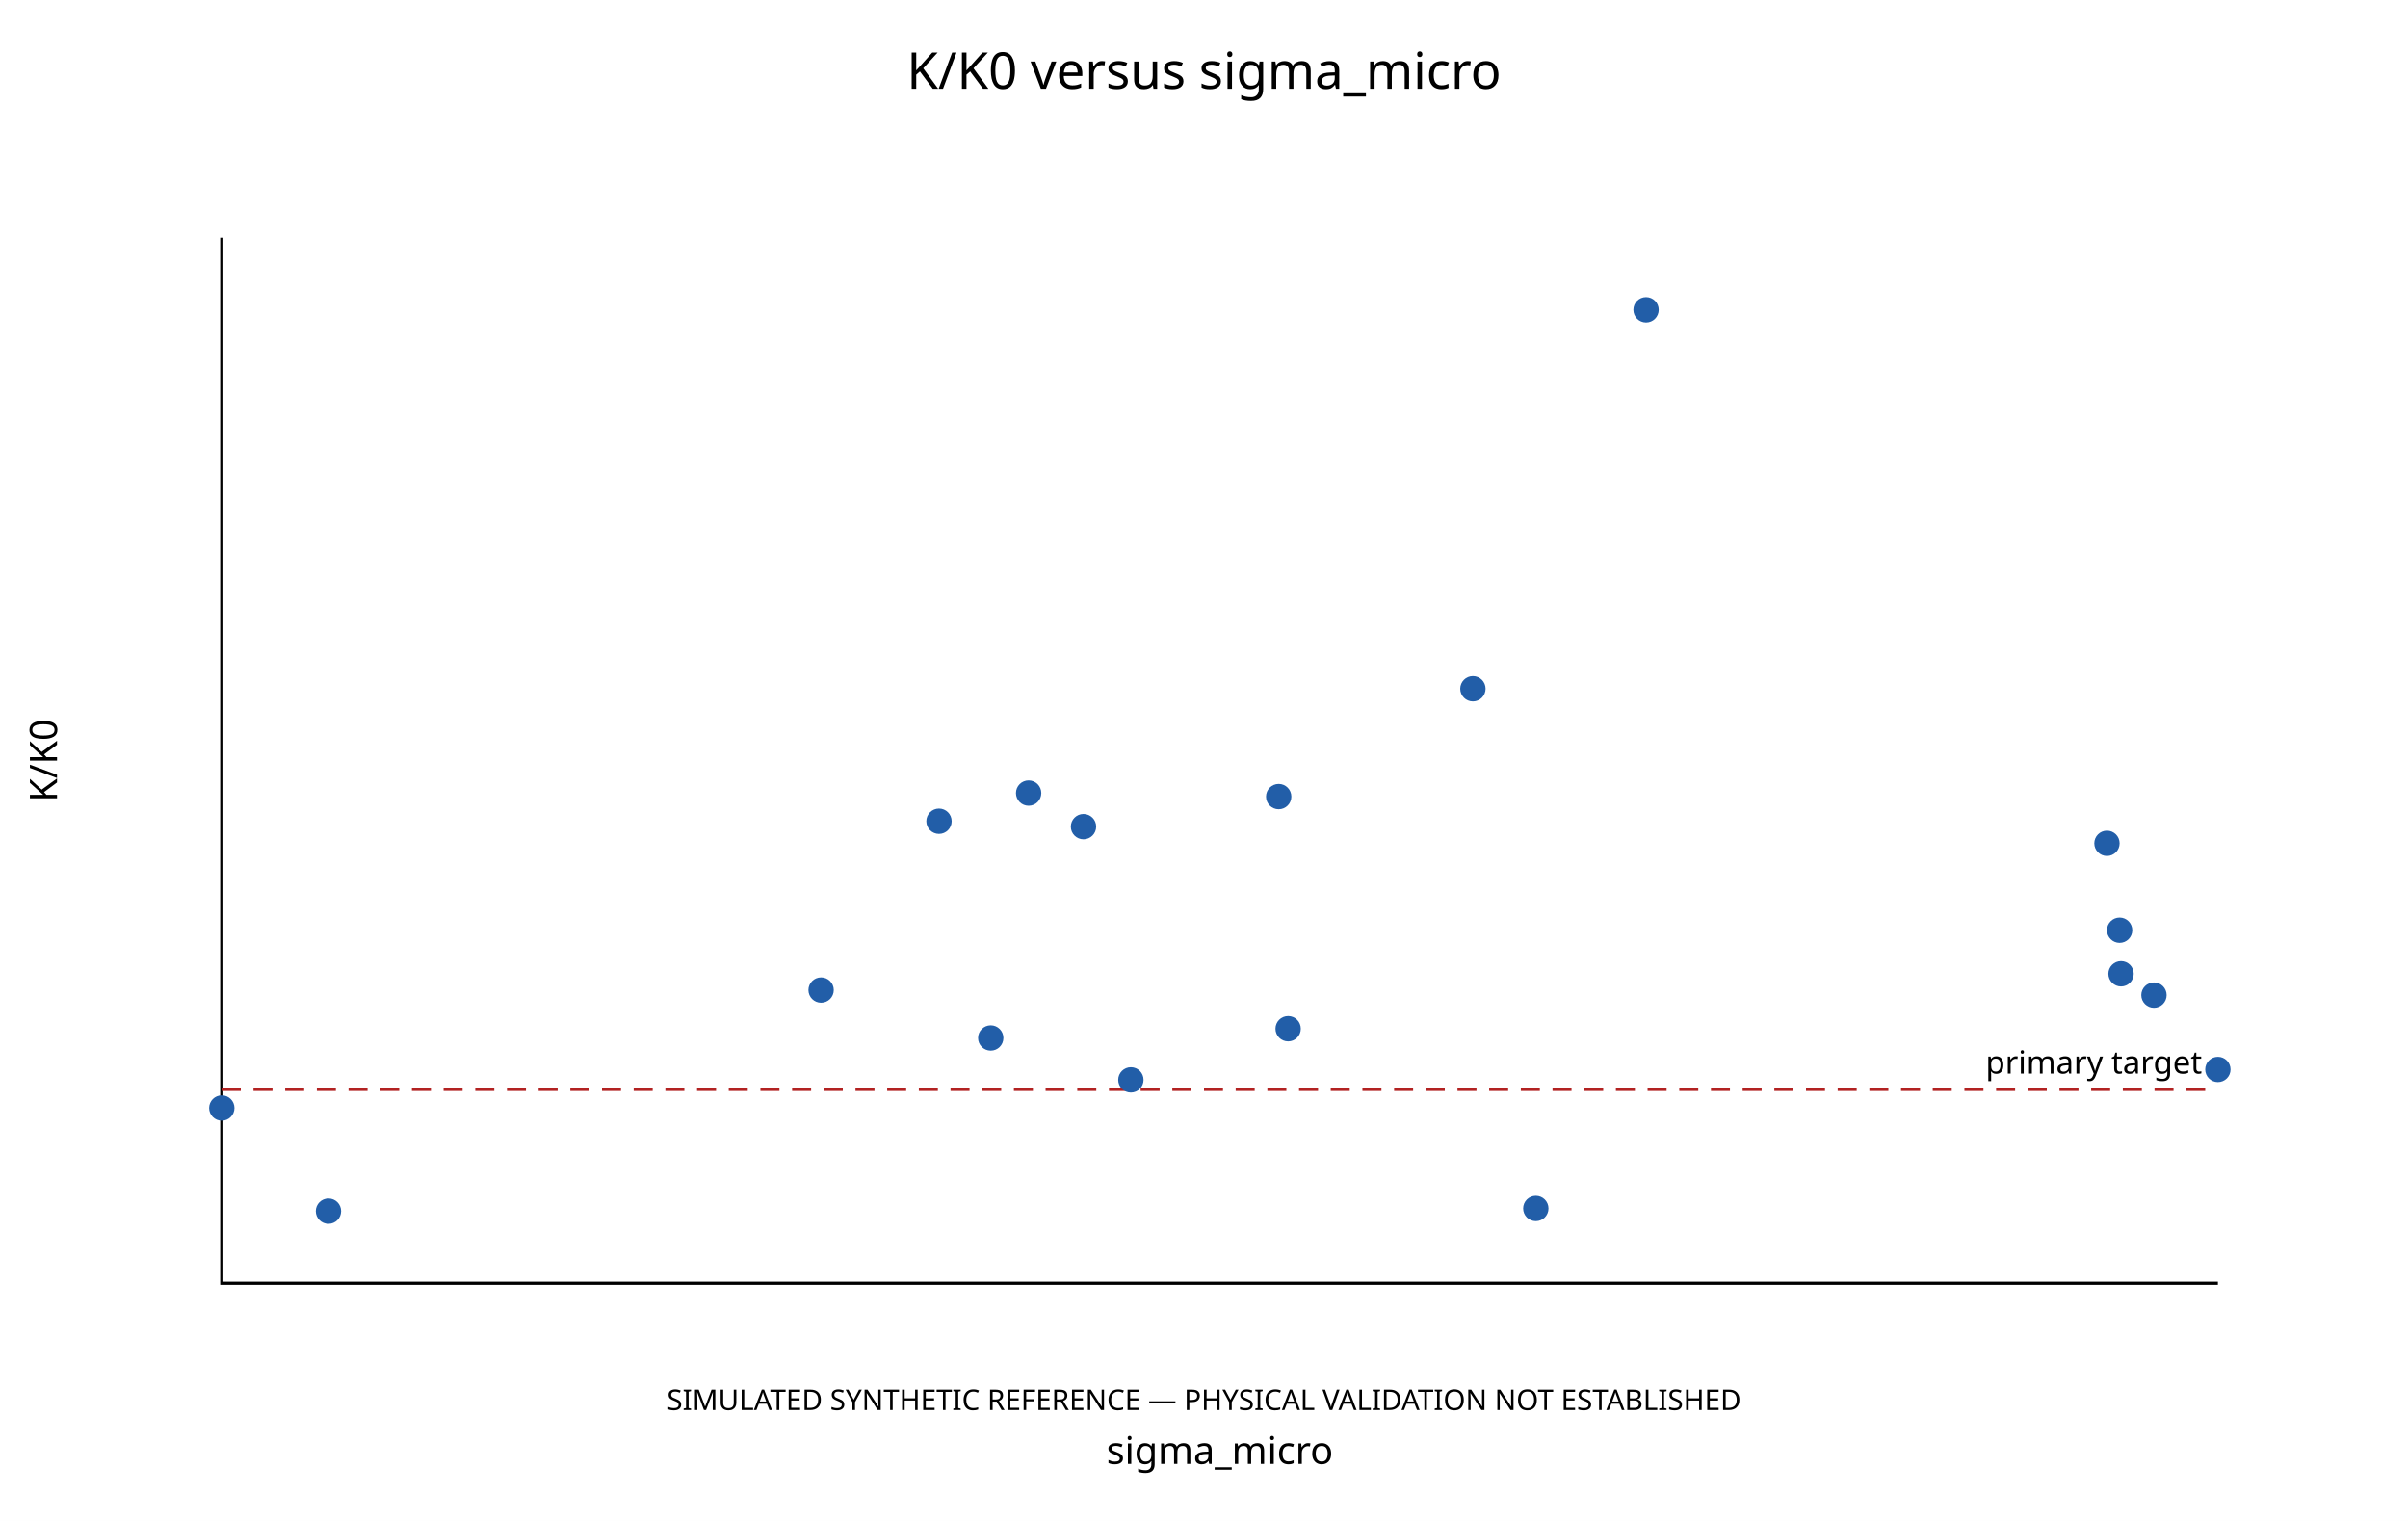
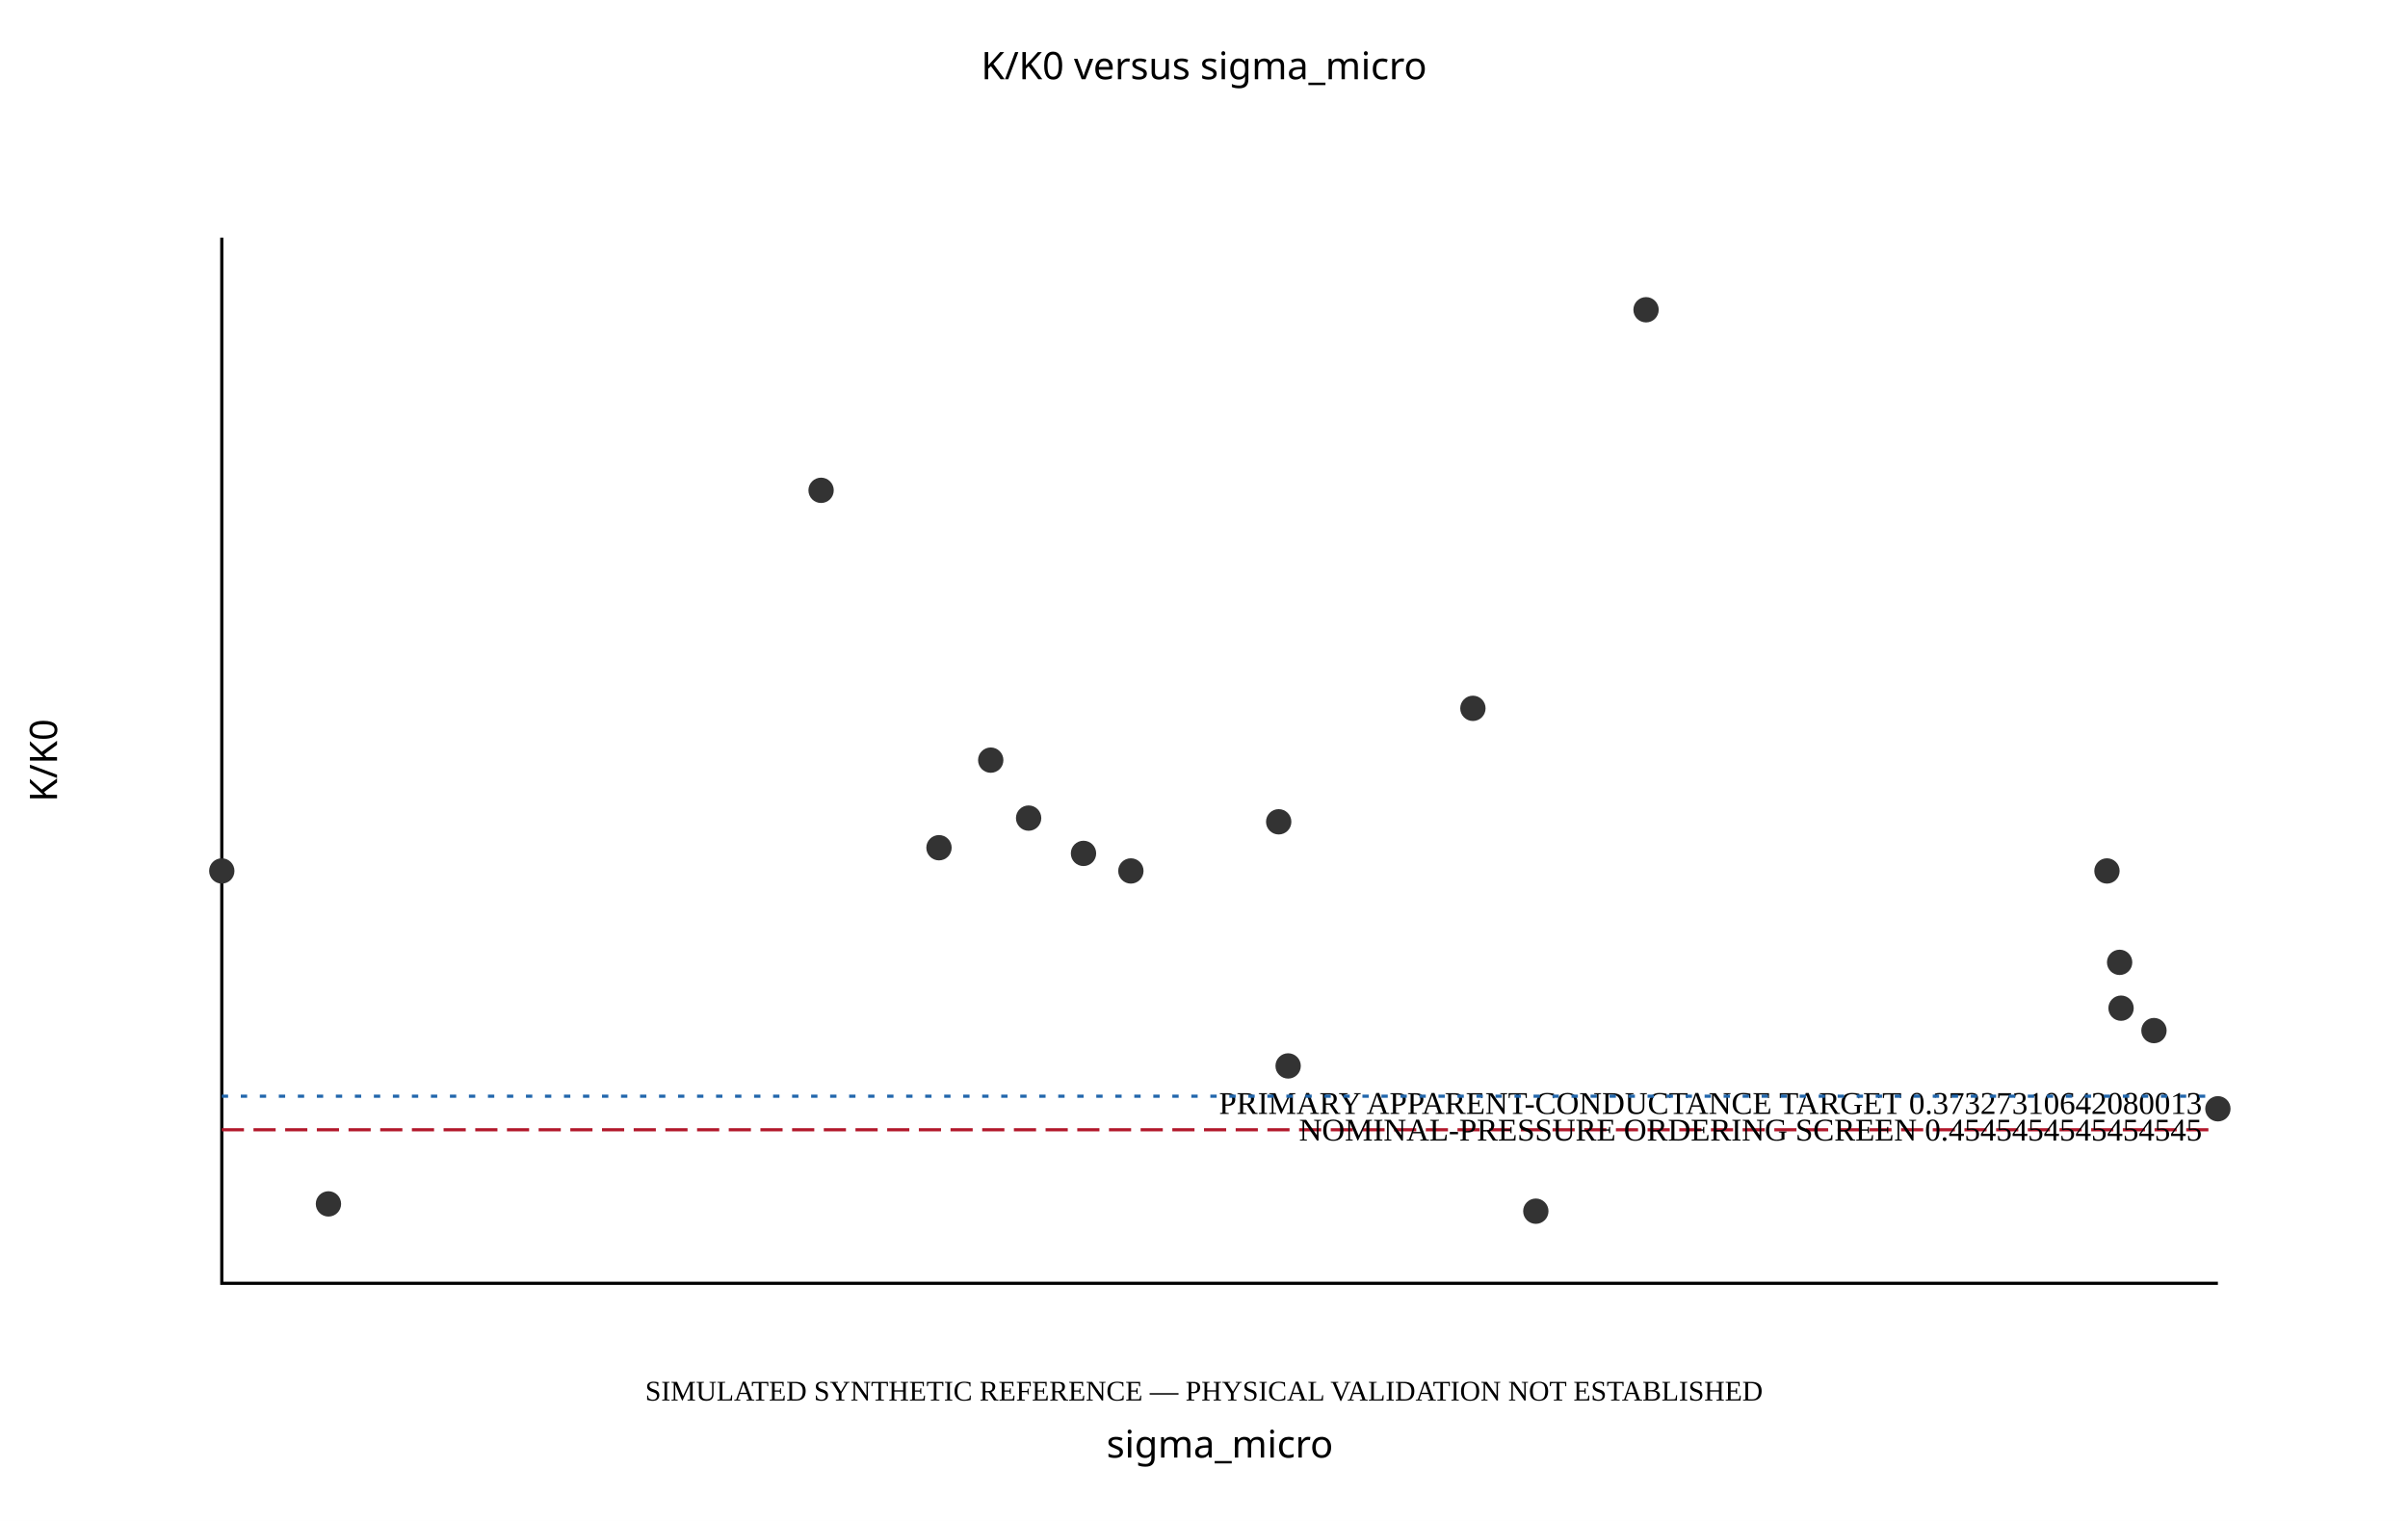
<svg xmlns="http://www.w3.org/2000/svg" width="760" height="480" viewBox="0 0 760 480">
  <rect width="100%" height="100%" fill="white" />
-   <text x="380" y="28" text-anchor="middle" font-family="sans-serif" font-size="16">K/K0 versus sigma_micro</text>
+   <text x="380" y="25" text-anchor="middle" font-family="sans-serif">K/K0 versus sigma_micro</text>
  <path d="M70 75V405H700" fill="none" stroke="black" />
-   <text x="385" y="462" text-anchor="middle" font-family="sans-serif" font-size="12">sigma_micro</text>
+   <text x="385" y="460" text-anchor="middle" font-family="sans-serif" font-size="12">sigma_micro</text>
  <text x="18" y="240" transform="rotate(-90 18 240)" text-anchor="middle" font-family="sans-serif" font-size="12">K/K0</text>
-   <path d="M70 343.812H700" stroke="#b22222" stroke-dasharray="6 4" />
-   <text x="695" y="338.812" text-anchor="end" font-family="sans-serif" font-size="10">primary target</text>
-   <circle cx="664.987" cy="266.151" r="4" fill="#225ea8" />
-   <circle cx="324.648" cy="250.295" r="4" fill="#225ea8" />
-   <circle cx="296.360" cy="259.181" r="4" fill="#225ea8" />
-   <circle cx="406.554" cy="324.660" r="4" fill="#225ea8" />
-   <circle cx="519.520" cy="97.759" r="4" fill="#225ea8" />
-   <circle cx="464.870" cy="217.358" r="4" fill="#225ea8" />
-   <circle cx="669.434" cy="307.326" r="4" fill="#225ea8" />
-   <circle cx="341.967" cy="260.885" r="4" fill="#225ea8" />
-   <circle cx="403.576" cy="251.403" r="4" fill="#225ea8" />
-   <circle cx="668.986" cy="293.578" r="4" fill="#225ea8" />
-   <circle cx="679.822" cy="314.054" r="4" fill="#225ea8" />
-   <circle cx="700.000" cy="337.516" r="4" fill="#225ea8" />
-   <circle cx="356.921" cy="340.802" r="4" fill="#225ea8" />
-   <circle cx="70.000" cy="349.681" r="4" fill="#225ea8" />
-   <circle cx="312.690" cy="327.582" r="4" fill="#225ea8" />
-   <circle cx="259.147" cy="312.458" r="4" fill="#225ea8" />
-   <circle cx="484.729" cy="381.390" r="4" fill="#225ea8" />
-   <circle cx="103.664" cy="382.241" r="4" fill="#225ea8" />
-   <text x="380" y="445" text-anchor="middle" font-family="sans-serif" font-size="9">SIMULATED SYNTHETIC REFERENCE — PHYSICAL VALIDATION NOT ESTABLISHED</text>
+   <path d="M70 356.545H700" stroke="#b2182b" stroke-dasharray="7 3" />
+   <text x="695" y="351.545" text-anchor="end" font-size="10">PRIMARY APPARENT-CONDUCTANCE TARGET 0.37327310642080013</text>
+   <path d="M70 345.953H700" stroke="#2166ac" stroke-dasharray="2 4" />
+   <text x="695" y="359.953" text-anchor="end" font-size="10">NOMINAL-PRESSURE ORDERING SCREEN 0.4545454545454545</text>
+   <circle cx="664.987" cy="274.865" r="4" fill="#333" />
+   <circle cx="324.648" cy="258.188" r="4" fill="#333" />
+   <circle cx="296.360" cy="267.534" r="4" fill="#333" />
+   <circle cx="406.554" cy="336.402" r="4" fill="#333" />
+   <circle cx="519.520" cy="97.759" r="4" fill="#333" />
+   <circle cx="464.870" cy="223.547" r="4" fill="#333" />
+   <circle cx="669.434" cy="318.170" r="4" fill="#333" />
+   <circle cx="341.967" cy="269.327" r="4" fill="#333" />
+   <circle cx="403.576" cy="259.354" r="4" fill="#333" />
+   <circle cx="668.986" cy="303.711" r="4" fill="#333" />
+   <circle cx="679.822" cy="325.246" r="4" fill="#333" />
+   <circle cx="700.000" cy="349.923" r="4" fill="#333" />
+   <circle cx="356.921" cy="274.865" r="4" fill="#333" />
+   <circle cx="70.000" cy="274.865" r="4" fill="#333" />
+   <circle cx="312.690" cy="239.892" r="4" fill="#333" />
+   <circle cx="259.147" cy="154.741" r="4" fill="#333" />
+   <circle cx="484.729" cy="382.241" r="4" fill="#333" />
+   <circle cx="103.664" cy="379.942" r="4" fill="#333" />
+   <text x="380" y="442" text-anchor="middle" font-size="9">SIMULATED SYNTHETIC REFERENCE — PHYSICAL VALIDATION NOT ESTABLISHED</text>
</svg>
